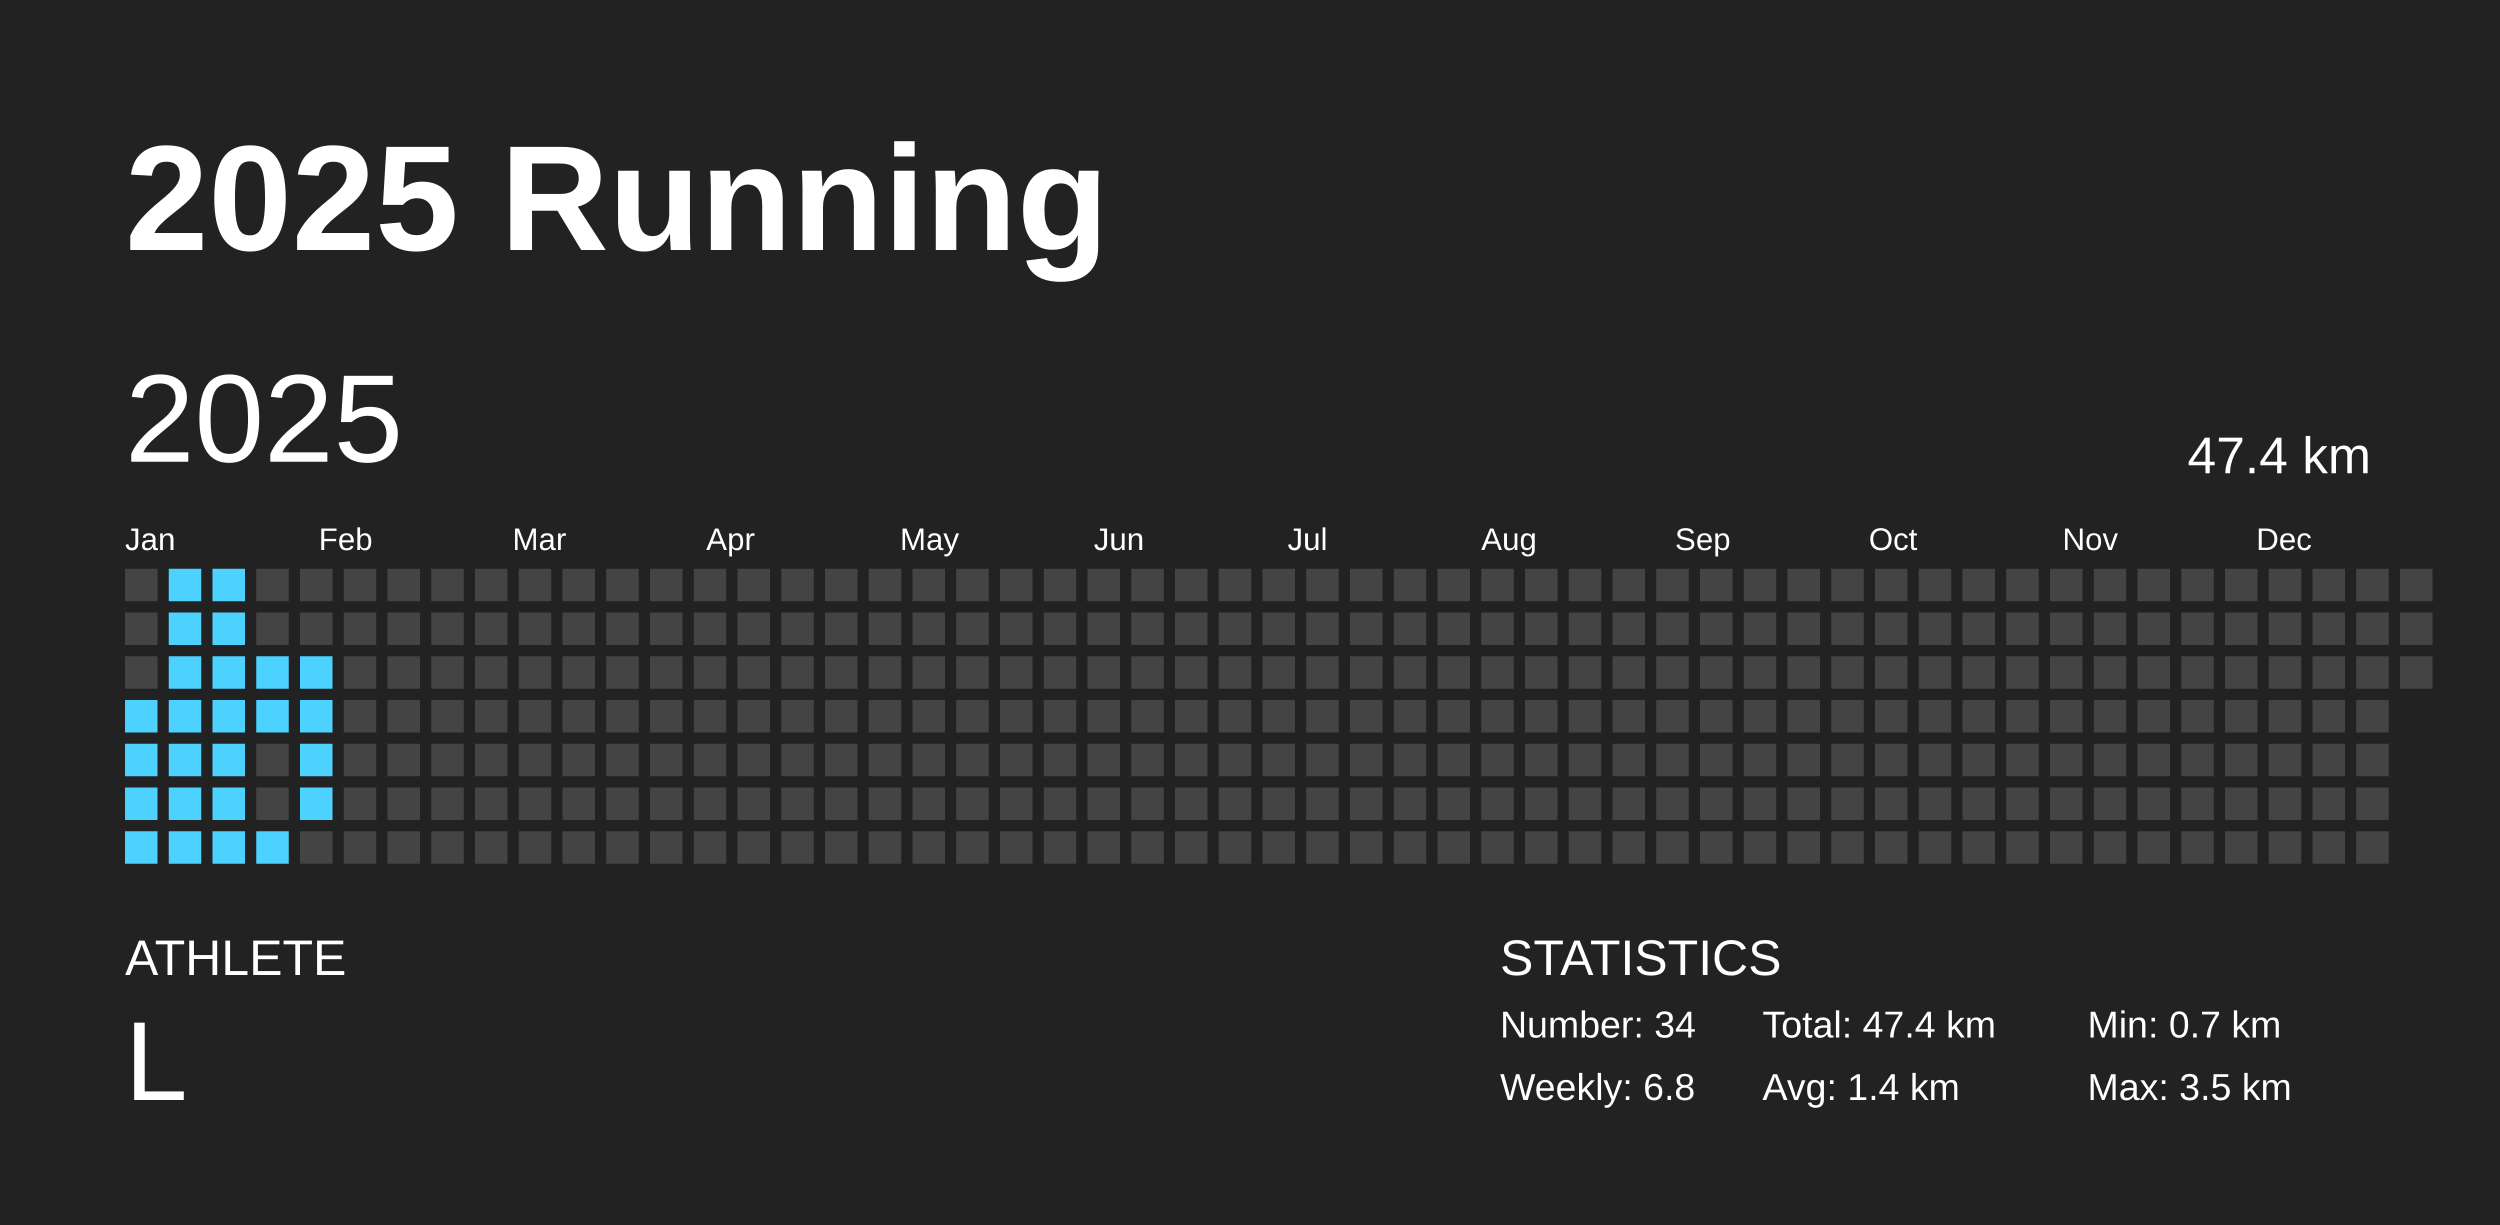
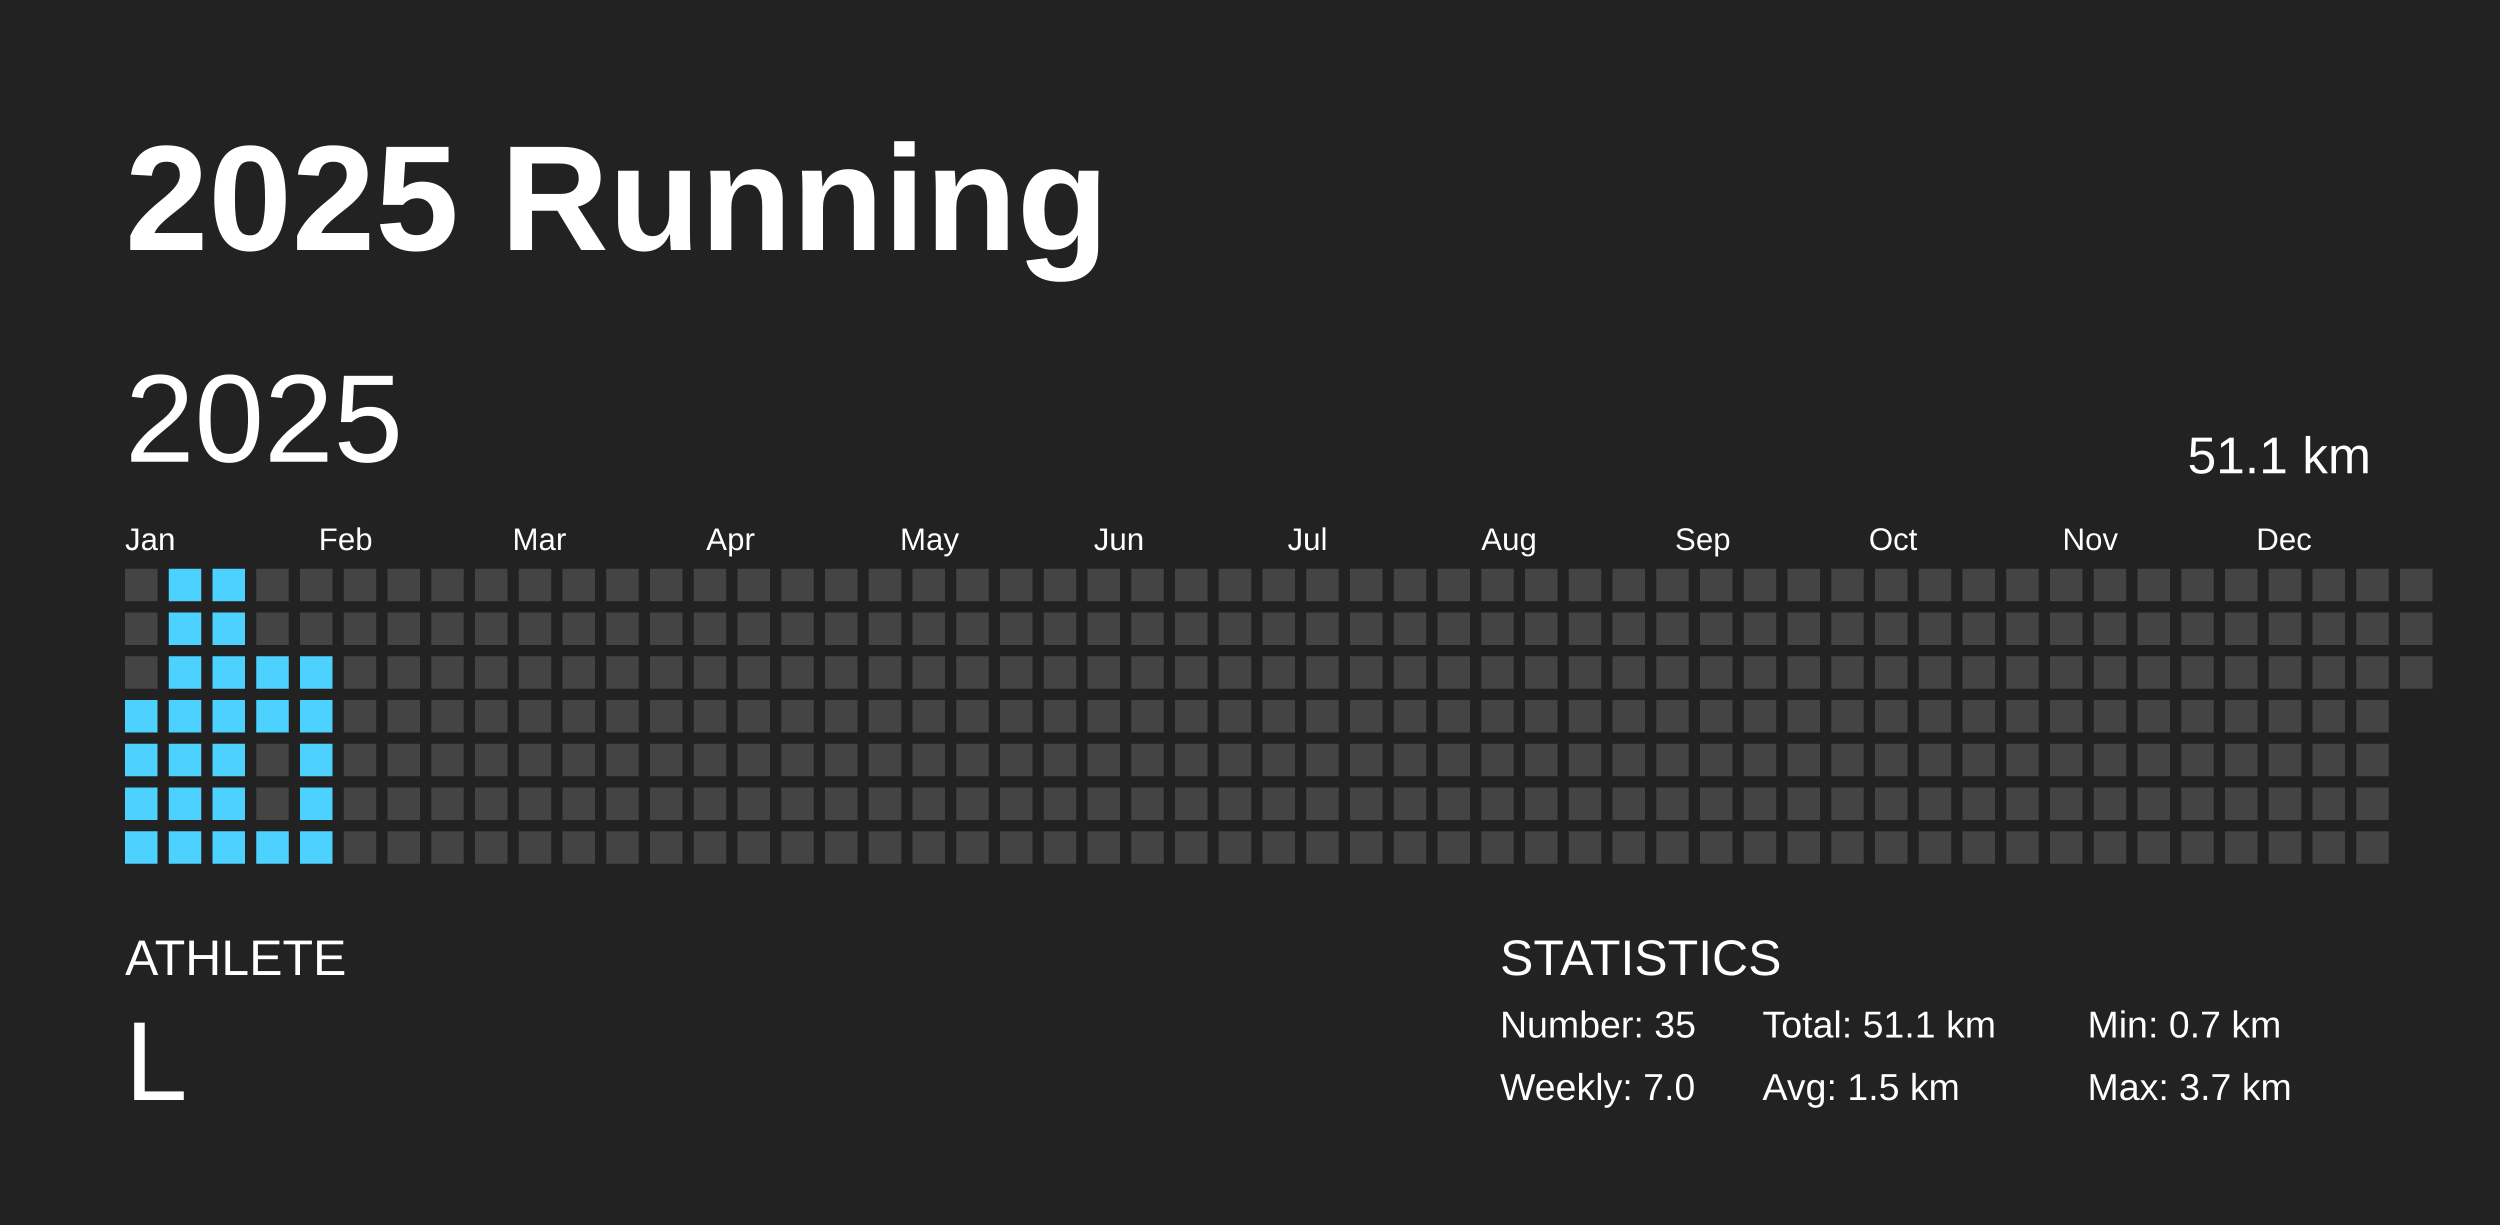
<svg xmlns="http://www.w3.org/2000/svg" baseProfile="full" height="98mm" version="1.1" viewBox="0,0,200,98" width="200mm">
  <defs />
  <rect fill="#222222" height="98" width="200" x="0" y="0" />
  <text fill="#FFFFFF" style="font-size:12px; font-family:Arial; font-weight:bold;" x="10" y="20">2025 Running</text>
  <text fill="#FFFFFF" style="font-size:4px; font-family:Arial" x="10" y="78">ATHLETE</text>
  <text fill="#FFFFFF" style="font-size:9px; font-family:Arial" x="10" y="88">L</text>
  <text fill="#FFFFFF" style="font-size:4px; font-family:Arial" x="120" y="78">STATISTICS</text>
-   <text fill="#FFFFFF" style="font-size:3px; font-family:Arial" x="120" y="83">Number: 34</text>
-   <text fill="#FFFFFF" style="font-size:3px; font-family:Arial" x="120" y="88">Weekly: 6.8</text>
-   <text fill="#FFFFFF" style="font-size:3px; font-family:Arial" x="141" y="83">Total: 47.4 km</text>
-   <text fill="#FFFFFF" style="font-size:3px; font-family:Arial" x="141" y="88">Avg: 1.4 km</text>
+   <text fill="#FFFFFF" style="font-size:3px; font-family:Arial" x="120" y="83">Number: 35</text>
+   <text fill="#FFFFFF" style="font-size:3px; font-family:Arial" x="120" y="88">Weekly: 7.0</text>
+   <text fill="#FFFFFF" style="font-size:3px; font-family:Arial" x="141" y="83">Total: 51.1 km</text>
+   <text fill="#FFFFFF" style="font-size:3px; font-family:Arial" x="141" y="88">Avg: 1.5 km</text>
  <text fill="#FFFFFF" style="font-size:3px; font-family:Arial" x="167" y="83">Min: 0.7 km</text>
-   <text fill="#FFFFFF" style="font-size:3px; font-family:Arial" x="167" y="88">Max: 3.5 km</text>
+   <text fill="#FFFFFF" style="font-size:3px; font-family:Arial" x="167" y="88">Max: 3.7 km</text>
  <text dominant-baseline="hanging" fill="#FFFFFF" style="font-size:10.0px; font-family:Arial;" x="10" y="30">2025</text>
-   <text dominant-baseline="hanging" fill="#FFFFFF" style="font-size:4.125px; font-family:Arial;" x="175" y="35">47.4 km</text>
+   <text dominant-baseline="hanging" fill="#FFFFFF" style="font-size:4.125px; font-family:Arial;" x="175" y="35">51.1 km</text>
  <text fill="#FFFFFF" style="font-size:2.5px; font-family:Arial" x="10.0" y="44">Jan</text>
  <text fill="#FFFFFF" style="font-size:2.5px; font-family:Arial" x="25.5" y="44">Feb</text>
  <text fill="#FFFFFF" style="font-size:2.5px; font-family:Arial" x="41.0" y="44">Mar</text>
  <text fill="#FFFFFF" style="font-size:2.5px; font-family:Arial" x="56.5" y="44">Apr</text>
  <text fill="#FFFFFF" style="font-size:2.5px; font-family:Arial" x="72.0" y="44">May</text>
  <text fill="#FFFFFF" style="font-size:2.5px; font-family:Arial" x="87.5" y="44">Jun</text>
  <text fill="#FFFFFF" style="font-size:2.5px; font-family:Arial" x="103.0" y="44">Jul</text>
  <text fill="#FFFFFF" style="font-size:2.5px; font-family:Arial" x="118.5" y="44">Aug</text>
  <text fill="#FFFFFF" style="font-size:2.5px; font-family:Arial" x="134.0" y="44">Sep</text>
  <text fill="#FFFFFF" style="font-size:2.5px; font-family:Arial" x="149.5" y="44">Oct</text>
  <text fill="#FFFFFF" style="font-size:2.5px; font-family:Arial" x="165.0" y="44">Nov</text>
  <text fill="#FFFFFF" style="font-size:2.5px; font-family:Arial" x="180.5" y="44">Dec</text>
  <rect fill="#444444" height="2.6" width="2.6" x="10.0" y="45.5" />
  <rect fill="#444444" height="2.6" width="2.6" x="10.0" y="49.0" />
  <rect fill="#444444" height="2.6" width="2.6" x="10.0" y="52.5" />
  <rect fill="#4dd2ff" height="2.6" width="2.6" x="10.0" y="56.0" />
  <rect fill="#4dd2ff" height="2.6" width="2.6" x="10.0" y="59.5" />
  <rect fill="#4dd2ff" height="2.6" width="2.6" x="10.0" y="63.0" />
  <rect fill="#4dd2ff" height="2.6" width="2.6" x="10.0" y="66.5" />
  <rect fill="#4dd2ff" height="2.6" width="2.6" x="13.5" y="45.5" />
  <rect fill="#4dd2ff" height="2.6" width="2.6" x="13.5" y="49.0" />
  <rect fill="#4dd2ff" height="2.6" width="2.6" x="13.5" y="52.5" />
  <rect fill="#4dd2ff" height="2.6" width="2.6" x="13.5" y="56.0" />
  <rect fill="#4dd2ff" height="2.6" width="2.6" x="13.5" y="59.5" />
  <rect fill="#4dd2ff" height="2.6" width="2.6" x="13.5" y="63.0" />
  <rect fill="#4dd2ff" height="2.6" width="2.6" x="13.5" y="66.5" />
  <rect fill="#4dd2ff" height="2.6" width="2.6" x="17.0" y="45.5" />
  <rect fill="#4dd2ff" height="2.6" width="2.6" x="17.0" y="49.0" />
  <rect fill="#4dd2ff" height="2.6" width="2.6" x="17.0" y="52.5" />
  <rect fill="#4dd2ff" height="2.6" width="2.6" x="17.0" y="56.0" />
  <rect fill="#4dd2ff" height="2.6" width="2.6" x="17.0" y="59.5" />
  <rect fill="#4dd2ff" height="2.6" width="2.6" x="17.0" y="63.0" />
  <rect fill="#4dd2ff" height="2.6" width="2.6" x="17.0" y="66.5" />
  <rect fill="#444444" height="2.6" width="2.6" x="20.5" y="45.5" />
  <rect fill="#444444" height="2.6" width="2.6" x="20.5" y="49.0" />
  <rect fill="#4dd2ff" height="2.6" width="2.6" x="20.5" y="52.5" />
  <rect fill="#4dd2ff" height="2.6" width="2.6" x="20.5" y="56.0" />
  <rect fill="#444444" height="2.6" width="2.6" x="20.5" y="59.5" />
  <rect fill="#444444" height="2.6" width="2.6" x="20.5" y="63.0" />
  <rect fill="#4dd2ff" height="2.6" width="2.6" x="20.5" y="66.5" />
  <rect fill="#444444" height="2.6" width="2.6" x="24.0" y="45.5" />
  <rect fill="#444444" height="2.6" width="2.6" x="24.0" y="49.0" />
  <rect fill="#4dd2ff" height="2.6" width="2.6" x="24.0" y="52.5" />
  <rect fill="#4dd2ff" height="2.6" width="2.6" x="24.0" y="56.0" />
  <rect fill="#4dd2ff" height="2.6" width="2.6" x="24.0" y="59.5" />
  <rect fill="#4dd2ff" height="2.6" width="2.6" x="24.0" y="63.0" />
-   <rect fill="#444444" height="2.6" width="2.6" x="24.0" y="66.5" />
+   <rect fill="#4dd2ff" height="2.6" width="2.6" x="24.0" y="66.5" />
  <rect fill="#444444" height="2.6" width="2.6" x="27.5" y="45.5" />
  <rect fill="#444444" height="2.6" width="2.6" x="27.5" y="49.0" />
  <rect fill="#444444" height="2.6" width="2.6" x="27.5" y="52.5" />
  <rect fill="#444444" height="2.6" width="2.6" x="27.5" y="56.0" />
  <rect fill="#444444" height="2.6" width="2.6" x="27.5" y="59.5" />
  <rect fill="#444444" height="2.6" width="2.6" x="27.5" y="63.0" />
  <rect fill="#444444" height="2.6" width="2.6" x="27.5" y="66.5" />
  <rect fill="#444444" height="2.6" width="2.6" x="31.0" y="45.5" />
  <rect fill="#444444" height="2.6" width="2.6" x="31.0" y="49.0" />
  <rect fill="#444444" height="2.6" width="2.6" x="31.0" y="52.5" />
  <rect fill="#444444" height="2.6" width="2.6" x="31.0" y="56.0" />
  <rect fill="#444444" height="2.6" width="2.6" x="31.0" y="59.5" />
  <rect fill="#444444" height="2.6" width="2.6" x="31.0" y="63.0" />
  <rect fill="#444444" height="2.6" width="2.6" x="31.0" y="66.5" />
  <rect fill="#444444" height="2.6" width="2.6" x="34.5" y="45.5" />
  <rect fill="#444444" height="2.6" width="2.6" x="34.5" y="49.0" />
  <rect fill="#444444" height="2.6" width="2.6" x="34.5" y="52.5" />
  <rect fill="#444444" height="2.6" width="2.6" x="34.5" y="56.0" />
  <rect fill="#444444" height="2.6" width="2.6" x="34.5" y="59.5" />
  <rect fill="#444444" height="2.6" width="2.6" x="34.5" y="63.0" />
  <rect fill="#444444" height="2.6" width="2.6" x="34.5" y="66.5" />
  <rect fill="#444444" height="2.6" width="2.6" x="38.0" y="45.5" />
  <rect fill="#444444" height="2.6" width="2.6" x="38.0" y="49.0" />
  <rect fill="#444444" height="2.6" width="2.6" x="38.0" y="52.5" />
  <rect fill="#444444" height="2.6" width="2.6" x="38.0" y="56.0" />
  <rect fill="#444444" height="2.6" width="2.6" x="38.0" y="59.5" />
  <rect fill="#444444" height="2.6" width="2.6" x="38.0" y="63.0" />
  <rect fill="#444444" height="2.6" width="2.6" x="38.0" y="66.5" />
  <rect fill="#444444" height="2.6" width="2.6" x="41.5" y="45.5" />
  <rect fill="#444444" height="2.6" width="2.6" x="41.5" y="49.0" />
  <rect fill="#444444" height="2.6" width="2.6" x="41.5" y="52.5" />
  <rect fill="#444444" height="2.6" width="2.6" x="41.5" y="56.0" />
  <rect fill="#444444" height="2.6" width="2.6" x="41.5" y="59.5" />
  <rect fill="#444444" height="2.6" width="2.6" x="41.5" y="63.0" />
  <rect fill="#444444" height="2.6" width="2.6" x="41.5" y="66.5" />
  <rect fill="#444444" height="2.6" width="2.6" x="45.0" y="45.5" />
  <rect fill="#444444" height="2.6" width="2.6" x="45.0" y="49.0" />
  <rect fill="#444444" height="2.6" width="2.6" x="45.0" y="52.5" />
  <rect fill="#444444" height="2.6" width="2.6" x="45.0" y="56.0" />
  <rect fill="#444444" height="2.6" width="2.6" x="45.0" y="59.5" />
  <rect fill="#444444" height="2.6" width="2.6" x="45.0" y="63.0" />
  <rect fill="#444444" height="2.6" width="2.6" x="45.0" y="66.5" />
  <rect fill="#444444" height="2.6" width="2.6" x="48.5" y="45.5" />
  <rect fill="#444444" height="2.6" width="2.6" x="48.5" y="49.0" />
  <rect fill="#444444" height="2.6" width="2.6" x="48.5" y="52.5" />
  <rect fill="#444444" height="2.6" width="2.6" x="48.5" y="56.0" />
  <rect fill="#444444" height="2.6" width="2.6" x="48.5" y="59.5" />
  <rect fill="#444444" height="2.6" width="2.6" x="48.5" y="63.0" />
  <rect fill="#444444" height="2.6" width="2.6" x="48.5" y="66.5" />
  <rect fill="#444444" height="2.6" width="2.6" x="52.0" y="45.5" />
  <rect fill="#444444" height="2.6" width="2.6" x="52.0" y="49.0" />
  <rect fill="#444444" height="2.6" width="2.6" x="52.0" y="52.5" />
  <rect fill="#444444" height="2.6" width="2.6" x="52.0" y="56.0" />
  <rect fill="#444444" height="2.6" width="2.6" x="52.0" y="59.5" />
  <rect fill="#444444" height="2.6" width="2.6" x="52.0" y="63.0" />
  <rect fill="#444444" height="2.6" width="2.6" x="52.0" y="66.5" />
  <rect fill="#444444" height="2.6" width="2.6" x="55.5" y="45.5" />
  <rect fill="#444444" height="2.6" width="2.6" x="55.5" y="49.0" />
  <rect fill="#444444" height="2.6" width="2.6" x="55.5" y="52.5" />
  <rect fill="#444444" height="2.6" width="2.6" x="55.5" y="56.0" />
  <rect fill="#444444" height="2.6" width="2.6" x="55.5" y="59.5" />
  <rect fill="#444444" height="2.6" width="2.6" x="55.5" y="63.0" />
  <rect fill="#444444" height="2.6" width="2.6" x="55.5" y="66.5" />
  <rect fill="#444444" height="2.6" width="2.6" x="59.0" y="45.5" />
  <rect fill="#444444" height="2.6" width="2.6" x="59.0" y="49.0" />
  <rect fill="#444444" height="2.6" width="2.6" x="59.0" y="52.5" />
  <rect fill="#444444" height="2.6" width="2.6" x="59.0" y="56.0" />
  <rect fill="#444444" height="2.6" width="2.6" x="59.0" y="59.5" />
  <rect fill="#444444" height="2.6" width="2.6" x="59.0" y="63.0" />
  <rect fill="#444444" height="2.6" width="2.6" x="59.0" y="66.5" />
  <rect fill="#444444" height="2.6" width="2.6" x="62.5" y="45.5" />
  <rect fill="#444444" height="2.6" width="2.6" x="62.5" y="49.0" />
  <rect fill="#444444" height="2.6" width="2.6" x="62.5" y="52.5" />
  <rect fill="#444444" height="2.6" width="2.6" x="62.5" y="56.0" />
  <rect fill="#444444" height="2.6" width="2.6" x="62.5" y="59.5" />
  <rect fill="#444444" height="2.6" width="2.6" x="62.5" y="63.0" />
  <rect fill="#444444" height="2.6" width="2.6" x="62.5" y="66.5" />
  <rect fill="#444444" height="2.6" width="2.6" x="66.0" y="45.5" />
  <rect fill="#444444" height="2.6" width="2.6" x="66.0" y="49.0" />
  <rect fill="#444444" height="2.6" width="2.6" x="66.0" y="52.5" />
  <rect fill="#444444" height="2.6" width="2.6" x="66.0" y="56.0" />
  <rect fill="#444444" height="2.6" width="2.6" x="66.0" y="59.5" />
  <rect fill="#444444" height="2.6" width="2.6" x="66.0" y="63.0" />
  <rect fill="#444444" height="2.6" width="2.6" x="66.0" y="66.5" />
  <rect fill="#444444" height="2.6" width="2.6" x="69.5" y="45.5" />
  <rect fill="#444444" height="2.6" width="2.6" x="69.5" y="49.0" />
  <rect fill="#444444" height="2.6" width="2.6" x="69.5" y="52.5" />
  <rect fill="#444444" height="2.6" width="2.6" x="69.5" y="56.0" />
  <rect fill="#444444" height="2.6" width="2.6" x="69.5" y="59.5" />
  <rect fill="#444444" height="2.6" width="2.6" x="69.5" y="63.0" />
  <rect fill="#444444" height="2.6" width="2.6" x="69.5" y="66.5" />
  <rect fill="#444444" height="2.6" width="2.6" x="73.0" y="45.5" />
  <rect fill="#444444" height="2.6" width="2.6" x="73.0" y="49.0" />
  <rect fill="#444444" height="2.6" width="2.6" x="73.0" y="52.5" />
  <rect fill="#444444" height="2.6" width="2.6" x="73.0" y="56.0" />
  <rect fill="#444444" height="2.6" width="2.6" x="73.0" y="59.5" />
  <rect fill="#444444" height="2.6" width="2.6" x="73.0" y="63.0" />
  <rect fill="#444444" height="2.6" width="2.6" x="73.0" y="66.5" />
  <rect fill="#444444" height="2.6" width="2.6" x="76.5" y="45.5" />
  <rect fill="#444444" height="2.6" width="2.6" x="76.5" y="49.0" />
  <rect fill="#444444" height="2.6" width="2.6" x="76.5" y="52.5" />
  <rect fill="#444444" height="2.6" width="2.6" x="76.5" y="56.0" />
  <rect fill="#444444" height="2.6" width="2.6" x="76.5" y="59.5" />
  <rect fill="#444444" height="2.6" width="2.6" x="76.5" y="63.0" />
  <rect fill="#444444" height="2.6" width="2.6" x="76.5" y="66.5" />
  <rect fill="#444444" height="2.6" width="2.6" x="80.0" y="45.5" />
  <rect fill="#444444" height="2.6" width="2.6" x="80.0" y="49.0" />
  <rect fill="#444444" height="2.6" width="2.6" x="80.0" y="52.5" />
  <rect fill="#444444" height="2.6" width="2.6" x="80.0" y="56.0" />
  <rect fill="#444444" height="2.6" width="2.6" x="80.0" y="59.5" />
  <rect fill="#444444" height="2.6" width="2.6" x="80.0" y="63.0" />
  <rect fill="#444444" height="2.6" width="2.6" x="80.0" y="66.5" />
  <rect fill="#444444" height="2.6" width="2.6" x="83.5" y="45.5" />
  <rect fill="#444444" height="2.6" width="2.6" x="83.5" y="49.0" />
  <rect fill="#444444" height="2.6" width="2.6" x="83.5" y="52.5" />
  <rect fill="#444444" height="2.6" width="2.6" x="83.5" y="56.0" />
  <rect fill="#444444" height="2.6" width="2.6" x="83.5" y="59.5" />
  <rect fill="#444444" height="2.6" width="2.6" x="83.5" y="63.0" />
  <rect fill="#444444" height="2.6" width="2.6" x="83.5" y="66.5" />
  <rect fill="#444444" height="2.6" width="2.6" x="87.0" y="45.5" />
  <rect fill="#444444" height="2.6" width="2.6" x="87.0" y="49.0" />
  <rect fill="#444444" height="2.6" width="2.6" x="87.0" y="52.5" />
  <rect fill="#444444" height="2.6" width="2.6" x="87.0" y="56.0" />
  <rect fill="#444444" height="2.6" width="2.6" x="87.0" y="59.5" />
  <rect fill="#444444" height="2.6" width="2.6" x="87.0" y="63.0" />
  <rect fill="#444444" height="2.6" width="2.6" x="87.0" y="66.5" />
  <rect fill="#444444" height="2.6" width="2.6" x="90.5" y="45.5" />
  <rect fill="#444444" height="2.6" width="2.6" x="90.5" y="49.0" />
  <rect fill="#444444" height="2.6" width="2.6" x="90.5" y="52.5" />
  <rect fill="#444444" height="2.6" width="2.6" x="90.5" y="56.0" />
  <rect fill="#444444" height="2.6" width="2.6" x="90.5" y="59.5" />
  <rect fill="#444444" height="2.6" width="2.6" x="90.5" y="63.0" />
  <rect fill="#444444" height="2.6" width="2.6" x="90.5" y="66.5" />
  <rect fill="#444444" height="2.6" width="2.6" x="94.0" y="45.5" />
  <rect fill="#444444" height="2.6" width="2.6" x="94.0" y="49.0" />
  <rect fill="#444444" height="2.6" width="2.6" x="94.0" y="52.5" />
  <rect fill="#444444" height="2.6" width="2.6" x="94.0" y="56.0" />
  <rect fill="#444444" height="2.6" width="2.6" x="94.0" y="59.5" />
  <rect fill="#444444" height="2.6" width="2.6" x="94.0" y="63.0" />
  <rect fill="#444444" height="2.6" width="2.6" x="94.0" y="66.5" />
  <rect fill="#444444" height="2.6" width="2.6" x="97.5" y="45.5" />
  <rect fill="#444444" height="2.6" width="2.6" x="97.5" y="49.0" />
  <rect fill="#444444" height="2.6" width="2.6" x="97.5" y="52.5" />
  <rect fill="#444444" height="2.6" width="2.6" x="97.5" y="56.0" />
  <rect fill="#444444" height="2.6" width="2.6" x="97.5" y="59.5" />
  <rect fill="#444444" height="2.6" width="2.6" x="97.5" y="63.0" />
  <rect fill="#444444" height="2.6" width="2.6" x="97.5" y="66.5" />
  <rect fill="#444444" height="2.6" width="2.6" x="101.0" y="45.5" />
  <rect fill="#444444" height="2.6" width="2.6" x="101.0" y="49.0" />
  <rect fill="#444444" height="2.6" width="2.6" x="101.0" y="52.5" />
  <rect fill="#444444" height="2.6" width="2.6" x="101.0" y="56.0" />
  <rect fill="#444444" height="2.6" width="2.6" x="101.0" y="59.5" />
  <rect fill="#444444" height="2.6" width="2.6" x="101.0" y="63.0" />
  <rect fill="#444444" height="2.6" width="2.6" x="101.0" y="66.5" />
  <rect fill="#444444" height="2.6" width="2.6" x="104.5" y="45.5" />
  <rect fill="#444444" height="2.6" width="2.6" x="104.5" y="49.0" />
  <rect fill="#444444" height="2.6" width="2.6" x="104.5" y="52.5" />
  <rect fill="#444444" height="2.6" width="2.6" x="104.5" y="56.0" />
  <rect fill="#444444" height="2.6" width="2.6" x="104.5" y="59.5" />
  <rect fill="#444444" height="2.6" width="2.6" x="104.5" y="63.0" />
  <rect fill="#444444" height="2.6" width="2.6" x="104.5" y="66.5" />
  <rect fill="#444444" height="2.6" width="2.6" x="108.0" y="45.5" />
  <rect fill="#444444" height="2.6" width="2.6" x="108.0" y="49.0" />
  <rect fill="#444444" height="2.6" width="2.6" x="108.0" y="52.5" />
  <rect fill="#444444" height="2.6" width="2.6" x="108.0" y="56.0" />
  <rect fill="#444444" height="2.6" width="2.6" x="108.0" y="59.5" />
  <rect fill="#444444" height="2.6" width="2.6" x="108.0" y="63.0" />
  <rect fill="#444444" height="2.6" width="2.6" x="108.0" y="66.5" />
  <rect fill="#444444" height="2.6" width="2.6" x="111.5" y="45.5" />
  <rect fill="#444444" height="2.6" width="2.6" x="111.5" y="49.0" />
  <rect fill="#444444" height="2.6" width="2.6" x="111.5" y="52.5" />
  <rect fill="#444444" height="2.6" width="2.6" x="111.5" y="56.0" />
  <rect fill="#444444" height="2.6" width="2.6" x="111.5" y="59.5" />
  <rect fill="#444444" height="2.6" width="2.6" x="111.5" y="63.0" />
  <rect fill="#444444" height="2.6" width="2.6" x="111.5" y="66.5" />
  <rect fill="#444444" height="2.6" width="2.6" x="115.0" y="45.5" />
  <rect fill="#444444" height="2.6" width="2.6" x="115.0" y="49.0" />
  <rect fill="#444444" height="2.6" width="2.6" x="115.0" y="52.5" />
  <rect fill="#444444" height="2.6" width="2.6" x="115.0" y="56.0" />
  <rect fill="#444444" height="2.6" width="2.6" x="115.0" y="59.5" />
  <rect fill="#444444" height="2.6" width="2.6" x="115.0" y="63.0" />
  <rect fill="#444444" height="2.6" width="2.6" x="115.0" y="66.5" />
  <rect fill="#444444" height="2.6" width="2.6" x="118.5" y="45.5" />
  <rect fill="#444444" height="2.6" width="2.6" x="118.5" y="49.0" />
  <rect fill="#444444" height="2.6" width="2.6" x="118.5" y="52.5" />
  <rect fill="#444444" height="2.6" width="2.6" x="118.5" y="56.0" />
  <rect fill="#444444" height="2.6" width="2.6" x="118.5" y="59.5" />
  <rect fill="#444444" height="2.6" width="2.6" x="118.5" y="63.0" />
  <rect fill="#444444" height="2.6" width="2.6" x="118.5" y="66.5" />
  <rect fill="#444444" height="2.6" width="2.6" x="122.0" y="45.5" />
  <rect fill="#444444" height="2.6" width="2.6" x="122.0" y="49.0" />
  <rect fill="#444444" height="2.6" width="2.6" x="122.0" y="52.5" />
  <rect fill="#444444" height="2.6" width="2.6" x="122.0" y="56.0" />
  <rect fill="#444444" height="2.6" width="2.6" x="122.0" y="59.5" />
  <rect fill="#444444" height="2.6" width="2.6" x="122.0" y="63.0" />
  <rect fill="#444444" height="2.6" width="2.6" x="122.0" y="66.5" />
  <rect fill="#444444" height="2.6" width="2.6" x="125.5" y="45.5" />
  <rect fill="#444444" height="2.6" width="2.6" x="125.5" y="49.0" />
  <rect fill="#444444" height="2.6" width="2.6" x="125.5" y="52.5" />
  <rect fill="#444444" height="2.6" width="2.6" x="125.5" y="56.0" />
  <rect fill="#444444" height="2.6" width="2.6" x="125.5" y="59.5" />
  <rect fill="#444444" height="2.6" width="2.6" x="125.5" y="63.0" />
  <rect fill="#444444" height="2.6" width="2.6" x="125.5" y="66.5" />
  <rect fill="#444444" height="2.6" width="2.6" x="129.0" y="45.5" />
  <rect fill="#444444" height="2.6" width="2.6" x="129.0" y="49.0" />
  <rect fill="#444444" height="2.6" width="2.6" x="129.0" y="52.5" />
  <rect fill="#444444" height="2.6" width="2.6" x="129.0" y="56.0" />
  <rect fill="#444444" height="2.6" width="2.6" x="129.0" y="59.5" />
  <rect fill="#444444" height="2.6" width="2.6" x="129.0" y="63.0" />
  <rect fill="#444444" height="2.6" width="2.6" x="129.0" y="66.5" />
  <rect fill="#444444" height="2.6" width="2.6" x="132.5" y="45.5" />
  <rect fill="#444444" height="2.6" width="2.6" x="132.5" y="49.0" />
  <rect fill="#444444" height="2.6" width="2.6" x="132.5" y="52.5" />
  <rect fill="#444444" height="2.6" width="2.6" x="132.5" y="56.0" />
  <rect fill="#444444" height="2.6" width="2.6" x="132.5" y="59.5" />
  <rect fill="#444444" height="2.6" width="2.6" x="132.5" y="63.0" />
  <rect fill="#444444" height="2.6" width="2.6" x="132.5" y="66.5" />
  <rect fill="#444444" height="2.6" width="2.6" x="136.0" y="45.5" />
  <rect fill="#444444" height="2.6" width="2.6" x="136.0" y="49.0" />
  <rect fill="#444444" height="2.6" width="2.6" x="136.0" y="52.5" />
  <rect fill="#444444" height="2.6" width="2.6" x="136.0" y="56.0" />
  <rect fill="#444444" height="2.6" width="2.6" x="136.0" y="59.5" />
  <rect fill="#444444" height="2.6" width="2.6" x="136.0" y="63.0" />
  <rect fill="#444444" height="2.6" width="2.6" x="136.0" y="66.5" />
  <rect fill="#444444" height="2.6" width="2.6" x="139.5" y="45.5" />
  <rect fill="#444444" height="2.6" width="2.6" x="139.5" y="49.0" />
  <rect fill="#444444" height="2.6" width="2.6" x="139.5" y="52.5" />
  <rect fill="#444444" height="2.6" width="2.6" x="139.5" y="56.0" />
  <rect fill="#444444" height="2.6" width="2.6" x="139.5" y="59.5" />
  <rect fill="#444444" height="2.6" width="2.6" x="139.5" y="63.0" />
  <rect fill="#444444" height="2.6" width="2.6" x="139.5" y="66.5" />
  <rect fill="#444444" height="2.6" width="2.6" x="143.0" y="45.5" />
  <rect fill="#444444" height="2.6" width="2.6" x="143.0" y="49.0" />
  <rect fill="#444444" height="2.6" width="2.6" x="143.0" y="52.5" />
  <rect fill="#444444" height="2.6" width="2.6" x="143.0" y="56.0" />
  <rect fill="#444444" height="2.6" width="2.6" x="143.0" y="59.5" />
  <rect fill="#444444" height="2.6" width="2.6" x="143.0" y="63.0" />
  <rect fill="#444444" height="2.6" width="2.6" x="143.0" y="66.5" />
  <rect fill="#444444" height="2.6" width="2.6" x="146.5" y="45.5" />
  <rect fill="#444444" height="2.6" width="2.6" x="146.5" y="49.0" />
  <rect fill="#444444" height="2.6" width="2.6" x="146.5" y="52.5" />
  <rect fill="#444444" height="2.6" width="2.6" x="146.5" y="56.0" />
  <rect fill="#444444" height="2.6" width="2.6" x="146.5" y="59.5" />
  <rect fill="#444444" height="2.6" width="2.6" x="146.5" y="63.0" />
  <rect fill="#444444" height="2.6" width="2.6" x="146.5" y="66.5" />
  <rect fill="#444444" height="2.6" width="2.6" x="150.0" y="45.5" />
  <rect fill="#444444" height="2.6" width="2.6" x="150.0" y="49.0" />
  <rect fill="#444444" height="2.6" width="2.6" x="150.0" y="52.5" />
  <rect fill="#444444" height="2.6" width="2.6" x="150.0" y="56.0" />
  <rect fill="#444444" height="2.6" width="2.6" x="150.0" y="59.5" />
  <rect fill="#444444" height="2.6" width="2.6" x="150.0" y="63.0" />
  <rect fill="#444444" height="2.6" width="2.6" x="150.0" y="66.5" />
  <rect fill="#444444" height="2.6" width="2.6" x="153.5" y="45.5" />
  <rect fill="#444444" height="2.6" width="2.6" x="153.5" y="49.0" />
  <rect fill="#444444" height="2.6" width="2.6" x="153.5" y="52.5" />
  <rect fill="#444444" height="2.6" width="2.6" x="153.5" y="56.0" />
  <rect fill="#444444" height="2.6" width="2.6" x="153.5" y="59.5" />
  <rect fill="#444444" height="2.6" width="2.6" x="153.5" y="63.0" />
  <rect fill="#444444" height="2.6" width="2.6" x="153.5" y="66.5" />
  <rect fill="#444444" height="2.6" width="2.6" x="157.0" y="45.5" />
  <rect fill="#444444" height="2.6" width="2.6" x="157.0" y="49.0" />
  <rect fill="#444444" height="2.6" width="2.6" x="157.0" y="52.5" />
  <rect fill="#444444" height="2.6" width="2.6" x="157.0" y="56.0" />
  <rect fill="#444444" height="2.6" width="2.6" x="157.0" y="59.5" />
  <rect fill="#444444" height="2.6" width="2.6" x="157.0" y="63.0" />
  <rect fill="#444444" height="2.6" width="2.6" x="157.0" y="66.5" />
  <rect fill="#444444" height="2.6" width="2.6" x="160.5" y="45.5" />
  <rect fill="#444444" height="2.6" width="2.6" x="160.5" y="49.0" />
  <rect fill="#444444" height="2.6" width="2.6" x="160.5" y="52.5" />
  <rect fill="#444444" height="2.6" width="2.6" x="160.5" y="56.0" />
  <rect fill="#444444" height="2.6" width="2.6" x="160.5" y="59.5" />
  <rect fill="#444444" height="2.6" width="2.6" x="160.5" y="63.0" />
  <rect fill="#444444" height="2.6" width="2.6" x="160.5" y="66.5" />
  <rect fill="#444444" height="2.6" width="2.6" x="164.0" y="45.5" />
  <rect fill="#444444" height="2.6" width="2.6" x="164.0" y="49.0" />
  <rect fill="#444444" height="2.6" width="2.6" x="164.0" y="52.5" />
  <rect fill="#444444" height="2.6" width="2.6" x="164.0" y="56.0" />
  <rect fill="#444444" height="2.6" width="2.6" x="164.0" y="59.5" />
  <rect fill="#444444" height="2.6" width="2.6" x="164.0" y="63.0" />
  <rect fill="#444444" height="2.6" width="2.6" x="164.0" y="66.5" />
  <rect fill="#444444" height="2.6" width="2.6" x="167.5" y="45.5" />
  <rect fill="#444444" height="2.6" width="2.6" x="167.5" y="49.0" />
  <rect fill="#444444" height="2.6" width="2.6" x="167.5" y="52.5" />
  <rect fill="#444444" height="2.6" width="2.6" x="167.5" y="56.0" />
  <rect fill="#444444" height="2.6" width="2.6" x="167.5" y="59.5" />
  <rect fill="#444444" height="2.6" width="2.6" x="167.5" y="63.0" />
  <rect fill="#444444" height="2.6" width="2.6" x="167.5" y="66.5" />
  <rect fill="#444444" height="2.6" width="2.6" x="171.0" y="45.5" />
  <rect fill="#444444" height="2.6" width="2.6" x="171.0" y="49.0" />
  <rect fill="#444444" height="2.6" width="2.6" x="171.0" y="52.5" />
  <rect fill="#444444" height="2.6" width="2.6" x="171.0" y="56.0" />
  <rect fill="#444444" height="2.6" width="2.6" x="171.0" y="59.5" />
  <rect fill="#444444" height="2.6" width="2.6" x="171.0" y="63.0" />
  <rect fill="#444444" height="2.6" width="2.6" x="171.0" y="66.5" />
  <rect fill="#444444" height="2.6" width="2.6" x="174.5" y="45.5" />
  <rect fill="#444444" height="2.6" width="2.6" x="174.5" y="49.0" />
  <rect fill="#444444" height="2.6" width="2.6" x="174.5" y="52.5" />
  <rect fill="#444444" height="2.6" width="2.6" x="174.5" y="56.0" />
  <rect fill="#444444" height="2.6" width="2.6" x="174.5" y="59.5" />
  <rect fill="#444444" height="2.6" width="2.6" x="174.5" y="63.0" />
  <rect fill="#444444" height="2.6" width="2.6" x="174.5" y="66.5" />
  <rect fill="#444444" height="2.6" width="2.6" x="178.0" y="45.5" />
  <rect fill="#444444" height="2.6" width="2.6" x="178.0" y="49.0" />
  <rect fill="#444444" height="2.6" width="2.6" x="178.0" y="52.5" />
  <rect fill="#444444" height="2.6" width="2.6" x="178.0" y="56.0" />
  <rect fill="#444444" height="2.6" width="2.6" x="178.0" y="59.5" />
  <rect fill="#444444" height="2.6" width="2.6" x="178.0" y="63.0" />
  <rect fill="#444444" height="2.6" width="2.6" x="178.0" y="66.5" />
  <rect fill="#444444" height="2.6" width="2.6" x="181.5" y="45.5" />
  <rect fill="#444444" height="2.6" width="2.6" x="181.5" y="49.0" />
  <rect fill="#444444" height="2.6" width="2.6" x="181.5" y="52.5" />
  <rect fill="#444444" height="2.6" width="2.6" x="181.5" y="56.0" />
  <rect fill="#444444" height="2.6" width="2.6" x="181.5" y="59.5" />
  <rect fill="#444444" height="2.6" width="2.6" x="181.5" y="63.0" />
  <rect fill="#444444" height="2.6" width="2.6" x="181.5" y="66.5" />
  <rect fill="#444444" height="2.6" width="2.6" x="185.0" y="45.5" />
  <rect fill="#444444" height="2.6" width="2.6" x="185.0" y="49.0" />
  <rect fill="#444444" height="2.6" width="2.6" x="185.0" y="52.5" />
  <rect fill="#444444" height="2.6" width="2.6" x="185.0" y="56.0" />
  <rect fill="#444444" height="2.6" width="2.6" x="185.0" y="59.5" />
  <rect fill="#444444" height="2.6" width="2.6" x="185.0" y="63.0" />
  <rect fill="#444444" height="2.6" width="2.6" x="185.0" y="66.5" />
  <rect fill="#444444" height="2.6" width="2.6" x="188.5" y="45.5" />
  <rect fill="#444444" height="2.6" width="2.6" x="188.5" y="49.0" />
  <rect fill="#444444" height="2.6" width="2.6" x="188.5" y="52.5" />
  <rect fill="#444444" height="2.6" width="2.6" x="188.5" y="56.0" />
  <rect fill="#444444" height="2.6" width="2.6" x="188.5" y="59.5" />
  <rect fill="#444444" height="2.6" width="2.6" x="188.5" y="63.0" />
  <rect fill="#444444" height="2.6" width="2.6" x="188.5" y="66.5" />
  <rect fill="#444444" height="2.6" width="2.6" x="192.0" y="45.5" />
  <rect fill="#444444" height="2.6" width="2.6" x="192.0" y="49.0" />
  <rect fill="#444444" height="2.6" width="2.6" x="192.0" y="52.5" />
</svg>
